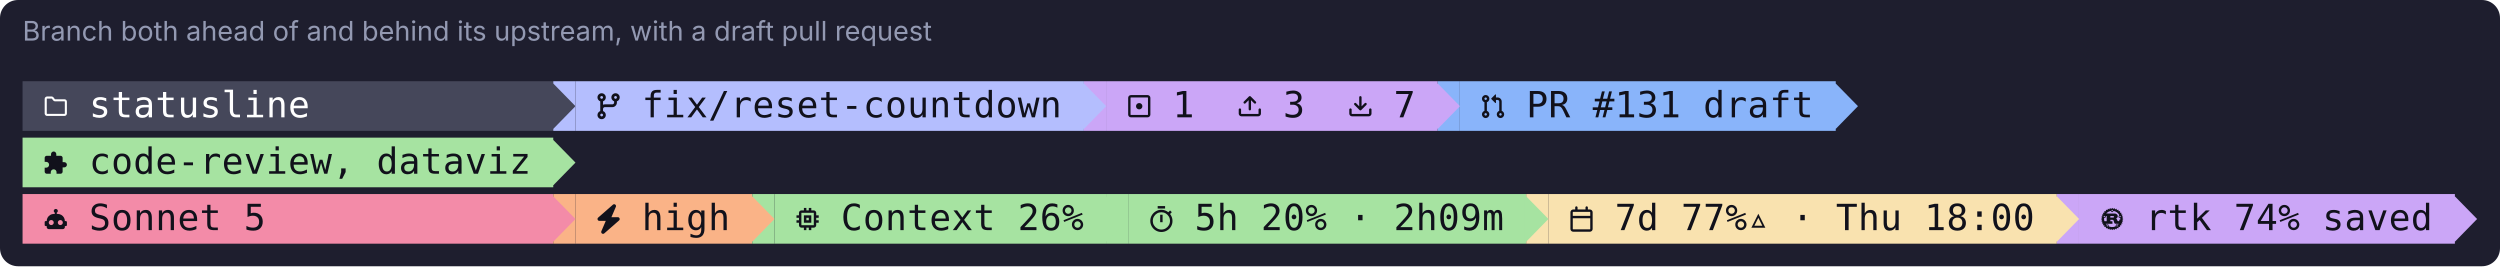
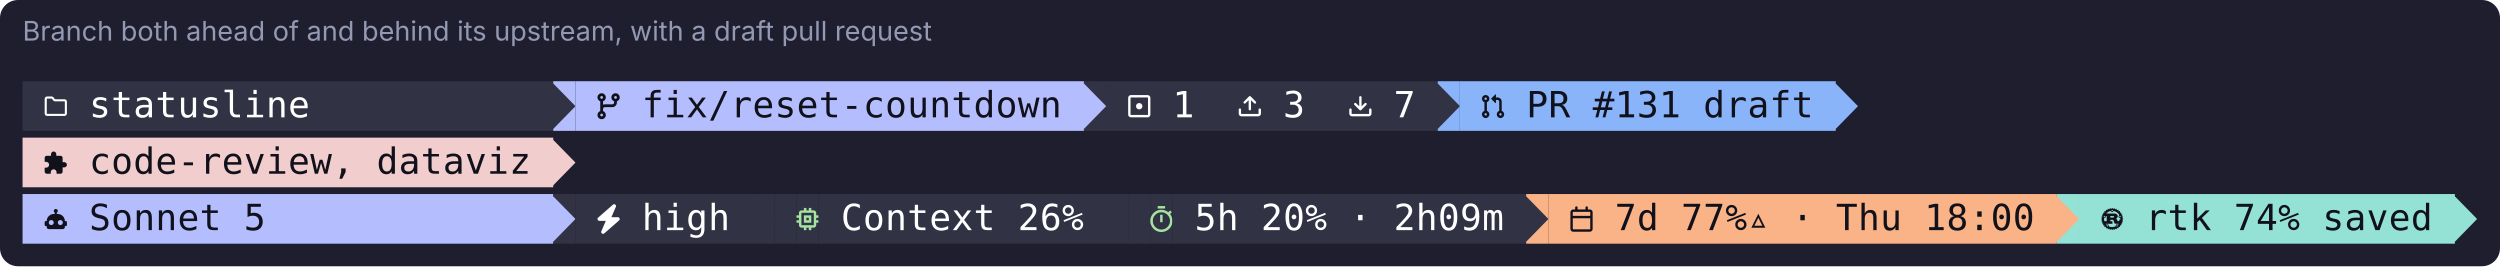
<svg xmlns="http://www.w3.org/2000/svg" width="1108" height="118" viewBox="0 0 1108 118" role="img" aria-label="Branch both ahead of and behind its upstream, with a draft pull request">
  <rect width="1108" height="118" rx="8" fill="#1e1e2e" />
  <text x="10" y="18" font-family="-apple-system,Segoe UI,system-ui,sans-serif" font-size="12" fill="#9399b2">Branch both ahead of and behind its upstream, with a draft pull request</text>
-   <rect x="10.00" y="36" width="235.20" height="22" fill="rgb(69,71,90)" />
+   <rect x="10.00" y="36" width="235.20" height="22" fill="rgb(49,50,68)" />
  <path d="M0 994Q0 1048 38.0 1086.0Q76 1124 132 1126H376Q406 1126 434 1112Q462 1098 480 1072L548 982Q554 976 562 976H1068Q1124 976 1162.0 938.0Q1200 900 1200 844V206Q1200 152 1162.0 114.0Q1124 76 1068 74H132Q78 74 38 114Q0 152 0 206ZM132 1012Q124 1012 118 1008Q114 1002 114 994V206Q114 198 118 194Q124 188 132 188H1068Q1076 188 1082 194Q1088 200 1088 206V844Q1088 852 1083.0 857.0Q1078 862 1068 862H562Q532 862 504.0 876.0Q476 890 458 914L390 1006Q384 1012 376 1012Z" fill="rgb(255,255,255)" transform="translate(19.80 52.00) scale(0.00821 -0.00821)" />
  <text x="44.30" y="52" text-anchor="middle" font-family="ui-monospace,SFMono-Regular,Menlo,Consolas,monospace" font-size="16" fill="rgb(255,255,255)">s</text>
  <text x="54.10" y="52" text-anchor="middle" font-family="ui-monospace,SFMono-Regular,Menlo,Consolas,monospace" font-size="16" fill="rgb(255,255,255)">t</text>
  <text x="63.90" y="52" text-anchor="middle" font-family="ui-monospace,SFMono-Regular,Menlo,Consolas,monospace" font-size="16" fill="rgb(255,255,255)">a</text>
  <text x="73.70" y="52" text-anchor="middle" font-family="ui-monospace,SFMono-Regular,Menlo,Consolas,monospace" font-size="16" fill="rgb(255,255,255)">t</text>
  <text x="83.50" y="52" text-anchor="middle" font-family="ui-monospace,SFMono-Regular,Menlo,Consolas,monospace" font-size="16" fill="rgb(255,255,255)">u</text>
  <text x="93.30" y="52" text-anchor="middle" font-family="ui-monospace,SFMono-Regular,Menlo,Consolas,monospace" font-size="16" fill="rgb(255,255,255)">s</text>
  <text x="103.10" y="52" text-anchor="middle" font-family="ui-monospace,SFMono-Regular,Menlo,Consolas,monospace" font-size="16" fill="rgb(255,255,255)">l</text>
  <text x="112.90" y="52" text-anchor="middle" font-family="ui-monospace,SFMono-Regular,Menlo,Consolas,monospace" font-size="16" fill="rgb(255,255,255)">i</text>
  <text x="122.70" y="52" text-anchor="middle" font-family="ui-monospace,SFMono-Regular,Menlo,Consolas,monospace" font-size="16" fill="rgb(255,255,255)">n</text>
  <text x="132.50" y="52" text-anchor="middle" font-family="ui-monospace,SFMono-Regular,Menlo,Consolas,monospace" font-size="16" fill="rgb(255,255,255)">e</text>
  <rect x="245.20" y="36" width="9.80" height="22" fill="rgb(180,190,254)" />
-   <path d="M-72 1812H13L1200 602L13 -612H-72Z" fill="rgb(69,71,90)" transform="translate(245.20 52.00) scale(0.00821 -0.00821)" />
+   <path d="M-72 1812H13L1200 602L13 -612H-72Z" fill="rgb(49,50,68)" transform="translate(245.20 52.00) scale(0.00821 -0.00821)" />
  <rect x="255.00" y="36" width="225.40" height="22" fill="rgb(180,190,254)" />
  <path d="M750 1076Q750 1168 816.0 1234.0Q882 1300 975.0 1300.0Q1068 1300 1134.0 1234.0Q1200 1168 1200 1076Q1200 1004 1158 944Q1116 886 1049 864V800Q1049 698 976 624Q903 550 800 550H400Q359 550 329 522Q299 492 300 450V338Q366 314 408.0 256.0Q450 198 450 126Q450 32 384.0 -34.0Q318 -100 225 -100Q132 -100 66 -34Q0 32 0 126Q0 198 42.0 256.0Q84 314 150 338V864Q84 888 42.0 946.0Q0 1004 0 1076Q0 1168 66.0 1234.0Q132 1300 225.0 1300.0Q318 1300 384.0 1234.0Q450 1168 450 1076Q450 1004 408.0 946.0Q366 888 300 864V680Q348 700 400 700H800Q841 700 871.0 730.0Q901 760 900 800V864Q834 888 792.0 946.0Q750 1004 750 1076ZM225 1000Q255 1000 277.0 1022.0Q299 1044 300 1076Q300 1106 278.0 1128.0Q256 1150 225.0 1150.0Q194 1150 172.0 1128.0Q150 1106 150.0 1075.0Q150 1044 172.0 1022.0Q194 1000 225 1000ZM975 1000Q1005 1000 1027.0 1022.0Q1049 1044 1049.0 1075.0Q1049 1106 1028 1128Q1006 1150 975.0 1150.0Q944 1150 922.0 1128.0Q900 1106 900.0 1075.0Q900 1044 922.0 1022.0Q944 1000 975 1000ZM225 50Q255 50 277 72Q299 94 300 126Q300 156 278.0 178.0Q256 200 225.0 200.0Q194 200 172.0 178.0Q150 156 150.0 125.0Q150 94 172.0 72.0Q194 50 225 50Z" fill="rgb(17,17,27)" transform="translate(264.80 52.00) scale(0.00821 -0.00821)" />
  <text x="289.30" y="52" text-anchor="middle" font-family="ui-monospace,SFMono-Regular,Menlo,Consolas,monospace" font-size="16" fill="rgb(17,17,27)">f</text>
  <text x="299.10" y="52" text-anchor="middle" font-family="ui-monospace,SFMono-Regular,Menlo,Consolas,monospace" font-size="16" fill="rgb(17,17,27)">i</text>
  <text x="308.90" y="52" text-anchor="middle" font-family="ui-monospace,SFMono-Regular,Menlo,Consolas,monospace" font-size="16" fill="rgb(17,17,27)">x</text>
  <text x="318.70" y="52" text-anchor="middle" font-family="ui-monospace,SFMono-Regular,Menlo,Consolas,monospace" font-size="16" fill="rgb(17,17,27)">/</text>
  <text x="328.50" y="52" text-anchor="middle" font-family="ui-monospace,SFMono-Regular,Menlo,Consolas,monospace" font-size="16" fill="rgb(17,17,27)">r</text>
  <text x="338.30" y="52" text-anchor="middle" font-family="ui-monospace,SFMono-Regular,Menlo,Consolas,monospace" font-size="16" fill="rgb(17,17,27)">e</text>
  <text x="348.10" y="52" text-anchor="middle" font-family="ui-monospace,SFMono-Regular,Menlo,Consolas,monospace" font-size="16" fill="rgb(17,17,27)">s</text>
  <text x="357.90" y="52" text-anchor="middle" font-family="ui-monospace,SFMono-Regular,Menlo,Consolas,monospace" font-size="16" fill="rgb(17,17,27)">e</text>
  <text x="367.70" y="52" text-anchor="middle" font-family="ui-monospace,SFMono-Regular,Menlo,Consolas,monospace" font-size="16" fill="rgb(17,17,27)">t</text>
  <text x="377.50" y="52" text-anchor="middle" font-family="ui-monospace,SFMono-Regular,Menlo,Consolas,monospace" font-size="16" fill="rgb(17,17,27)">-</text>
  <text x="387.30" y="52" text-anchor="middle" font-family="ui-monospace,SFMono-Regular,Menlo,Consolas,monospace" font-size="16" fill="rgb(17,17,27)">c</text>
  <text x="397.10" y="52" text-anchor="middle" font-family="ui-monospace,SFMono-Regular,Menlo,Consolas,monospace" font-size="16" fill="rgb(17,17,27)">o</text>
  <text x="406.90" y="52" text-anchor="middle" font-family="ui-monospace,SFMono-Regular,Menlo,Consolas,monospace" font-size="16" fill="rgb(17,17,27)">u</text>
  <text x="416.70" y="52" text-anchor="middle" font-family="ui-monospace,SFMono-Regular,Menlo,Consolas,monospace" font-size="16" fill="rgb(17,17,27)">n</text>
  <text x="426.50" y="52" text-anchor="middle" font-family="ui-monospace,SFMono-Regular,Menlo,Consolas,monospace" font-size="16" fill="rgb(17,17,27)">t</text>
  <text x="436.30" y="52" text-anchor="middle" font-family="ui-monospace,SFMono-Regular,Menlo,Consolas,monospace" font-size="16" fill="rgb(17,17,27)">d</text>
  <text x="446.10" y="52" text-anchor="middle" font-family="ui-monospace,SFMono-Regular,Menlo,Consolas,monospace" font-size="16" fill="rgb(17,17,27)">o</text>
  <text x="455.90" y="52" text-anchor="middle" font-family="ui-monospace,SFMono-Regular,Menlo,Consolas,monospace" font-size="16" fill="rgb(17,17,27)">w</text>
  <text x="465.70" y="52" text-anchor="middle" font-family="ui-monospace,SFMono-Regular,Menlo,Consolas,monospace" font-size="16" fill="rgb(17,17,27)">n</text>
-   <rect x="480.40" y="36" width="9.80" height="22" fill="rgb(203,166,247)" />
+   <rect x="480.40" y="36" width="9.80" height="22" fill="rgb(49,50,68)" />
  <path d="M-72 1812H13L1200 602L13 -612H-72Z" fill="rgb(180,190,254)" transform="translate(480.40 52.00) scale(0.00821 -0.00821)" />
-   <rect x="490.20" y="36" width="147.00" height="22" fill="rgb(203,166,247)" />
-   <path d="M1050 1200Q1112 1200 1156 1157Q1200 1113 1200 1050V150Q1200 87 1156 44Q1112 0 1050 0H150Q88 0 44.0 44.0Q0 88 0 150V1050Q0 1113 44.0 1157.0Q88 1201 150 1200ZM150 1072Q142 1072 134 1065Q128 1059 128 1050V150Q128 141 134.0 135.0Q140 129 150 129H1050Q1058 129 1066 135Q1070 141 1070 150V1050Q1070 1059 1066 1065Q1060 1071 1050 1072ZM600 429H596Q524 429 474.0 479.0Q424 529 424.0 600.0Q424 671 474.0 721.0Q524 771 596 771H600Q670 770 719.0 720.0Q768 670 768.0 600.0Q768 530 719.0 480.0Q670 430 600 429Z" fill="rgb(17,17,27)" transform="translate(500.00 52.00) scale(0.00821 -0.00821)" />
-   <text x="524.50" y="52" text-anchor="middle" font-family="ui-monospace,SFMono-Regular,Menlo,Consolas,monospace" font-size="16" fill="rgb(17,17,27)">1</text>
-   <path d="M150 54Q88 54 44.0 98.0Q0 142 0 204V418Q0 444 19.0 463.0Q38 482 64.0 482.0Q90 482 110 462Q128 444 128 418V204Q128 194 134.0 188.0Q140 182 150 182H1050Q1058 182 1066 188Q1070 194 1070 204V418Q1070 444 1090 462Q1110 482 1136 482Q1162 482 1181.0 463.0Q1200 444 1200 418V204Q1200 140 1156 98Q1112 54 1050 54ZM924 848Q942 830 942.0 803.0Q942 776 923.0 757.0Q904 738 878 738Q852 738 832 758L664 926V440Q664 412 645.0 393.0Q626 374 600.0 374.0Q574 374 555.0 393.0Q536 412 536 440V926L368 758Q348 738 322 738Q296 738 277.0 757.0Q258 776 258.0 803.0Q258 830 276 848L554 1128Q574 1146 600 1146Q626 1146 646 1128Z" fill="rgb(17,17,27)" transform="translate(549.00 52.00) scale(0.00821 -0.00821)" />
-   <text x="573.50" y="52" text-anchor="middle" font-family="ui-monospace,SFMono-Regular,Menlo,Consolas,monospace" font-size="16" fill="rgb(17,17,27)">3</text>
-   <path d="M150 54Q88 54 44.0 98.0Q0 142 0 204V418Q0 444 19.0 463.0Q38 482 64.0 482.0Q90 482 110 462Q128 444 128 418V204Q128 194 134.0 188.0Q140 182 150 182H1050Q1058 182 1066 188Q1070 194 1070 204V418Q1070 444 1090 462Q1110 482 1136 482Q1162 482 1181.0 463.0Q1200 444 1200 418V204Q1200 140 1156 98Q1112 54 1050 54ZM536 594V1082Q536 1110 554 1128Q574 1146 600.0 1146.0Q626 1146 645.0 1127.0Q664 1108 664 1082V594L832 762Q852 782 878 782Q904 782 924 764Q942 744 942.0 717.0Q942 690 924 672L646 394Q626 374 599.0 374.0Q572 374 554 394L276 672Q258 690 258.0 717.0Q258 744 277.0 763.0Q296 782 322 782Q348 782 368 762Z" fill="rgb(17,17,27)" transform="translate(598.00 52.00) scale(0.00821 -0.00821)" />
-   <text x="622.50" y="52" text-anchor="middle" font-family="ui-monospace,SFMono-Regular,Menlo,Consolas,monospace" font-size="16" fill="rgb(17,17,27)">7</text>
+   <rect x="490.20" y="36" width="147.00" height="22" fill="rgb(49,50,68)" />
+   <path d="M1050 1200Q1112 1200 1156 1157Q1200 1113 1200 1050V150Q1200 87 1156 44Q1112 0 1050 0H150Q88 0 44.0 44.0Q0 88 0 150V1050Q0 1113 44.0 1157.0Q88 1201 150 1200ZM150 1072Q142 1072 134 1065Q128 1059 128 1050V150Q128 141 134.0 135.0Q140 129 150 129H1050Q1058 129 1066 135Q1070 141 1070 150V1050Q1070 1059 1066 1065Q1060 1071 1050 1072ZM600 429H596Q524 429 474.0 479.0Q424 529 424.0 600.0Q424 671 474.0 721.0Q524 771 596 771H600Q670 770 719.0 720.0Q768 670 768.0 600.0Q768 530 719.0 480.0Q670 430 600 429Z" fill="rgb(255,255,255)" transform="translate(500.00 52.00) scale(0.00821 -0.00821)" />
+   <text x="524.50" y="52" text-anchor="middle" font-family="ui-monospace,SFMono-Regular,Menlo,Consolas,monospace" font-size="16" fill="rgb(255,255,255)">1</text>
+   <path d="M150 54Q88 54 44.0 98.0Q0 142 0 204V418Q0 444 19.0 463.0Q38 482 64.0 482.0Q90 482 110 462Q128 444 128 418V204Q128 194 134.0 188.0Q140 182 150 182H1050Q1058 182 1066 188Q1070 194 1070 204V418Q1070 444 1090 462Q1110 482 1136 482Q1162 482 1181.0 463.0Q1200 444 1200 418V204Q1200 140 1156 98Q1112 54 1050 54ZM924 848Q942 830 942.0 803.0Q942 776 923.0 757.0Q904 738 878 738Q852 738 832 758L664 926V440Q664 412 645.0 393.0Q626 374 600.0 374.0Q574 374 555.0 393.0Q536 412 536 440V926L368 758Q348 738 322 738Q296 738 277.0 757.0Q258 776 258.0 803.0Q258 830 276 848L554 1128Q574 1146 600 1146Q626 1146 646 1128Z" fill="rgb(255,255,255)" transform="translate(549.00 52.00) scale(0.00821 -0.00821)" />
+   <text x="573.50" y="52" text-anchor="middle" font-family="ui-monospace,SFMono-Regular,Menlo,Consolas,monospace" font-size="16" fill="rgb(255,255,255)">3</text>
+   <path d="M150 54Q88 54 44.0 98.0Q0 142 0 204V418Q0 444 19.0 463.0Q38 482 64.0 482.0Q90 482 110 462Q128 444 128 418V204Q128 194 134.0 188.0Q140 182 150 182H1050Q1058 182 1066 188Q1070 194 1070 204V418Q1070 444 1090 462Q1110 482 1136 482Q1162 482 1181.0 463.0Q1200 444 1200 418V204Q1200 140 1156 98Q1112 54 1050 54ZM536 594V1082Q536 1110 554 1128Q574 1146 600.0 1146.0Q626 1146 645.0 1127.0Q664 1108 664 1082V594L832 762Q852 782 878 782Q904 782 924 764Q942 744 942.0 717.0Q942 690 924 672L646 394Q626 374 599.0 374.0Q572 374 554 394L276 672Q258 690 258.0 717.0Q258 744 277.0 763.0Q296 782 322 782Q348 782 368 762Z" fill="rgb(255,255,255)" transform="translate(598.00 52.00) scale(0.00821 -0.00821)" />
+   <text x="622.50" y="52" text-anchor="middle" font-family="ui-monospace,SFMono-Regular,Menlo,Consolas,monospace" font-size="16" fill="rgb(255,255,255)">7</text>
  <rect x="637.20" y="36" width="9.80" height="22" fill="rgb(137,180,250)" />
-   <path d="M-72 1812H13L1200 602L13 -612H-72Z" fill="rgb(203,166,247)" transform="translate(637.20 52.00) scale(0.00821 -0.00821)" />
+   <path d="M-72 1812H13L1200 602L13 -612H-72Z" fill="rgb(49,50,68)" transform="translate(637.20 52.00) scale(0.00821 -0.00821)" />
  <rect x="647.00" y="36" width="166.60" height="22" fill="rgb(137,180,250)" />
  <path d="M0 1005Q0 1087 59.0 1146.0Q118 1205 200.0 1205.0Q282 1205 341.0 1146.0Q400 1087 400 1004Q400 940 363.0 889.0Q326 838 267 816V349Q326 328 363 276Q400 225 400 160Q400 78 341.0 19.0Q282 -40 200.0 -40.0Q118 -40 59.0 19.0Q0 78 0 160Q0 224 38 276Q75 327 134 349V816Q75 837 38 889Q0 941 0 1005ZM505 1020 718 1233Q725 1240 733 1240Q742 1240 749.0 1234.0Q756 1228 756 1218V1072H845Q937 1072 1001 1006Q1066 941 1066 849V349Q1125 328 1163 276Q1200 225 1200 160Q1200 78 1141.0 19.0Q1082 -40 1000.0 -40.0Q918 -40 859.0 19.0Q800 78 800 160Q800 224 837 276Q874 327 933 349V849Q933 885 907 912Q881 938 845 938H756V792V791Q756 782 749.0 776.0Q742 770 733 769Q724 769 718 776L505 989Q498 996 498 1005Q498 1013 505 1020ZM154 1052Q134 1033 134.0 1005.0Q134 977 154 958Q174 938 200 938Q227 938 247.0 958.0Q267 978 267 1005Q267 1033 247 1052Q227 1072 200.0 1072.0Q173 1072 154 1052ZM154 207Q134 188 134.0 160.0Q134 132 154 113Q174 93 200 93Q227 93 247.0 113.0Q267 133 267 160Q267 188 247 207Q227 227 200.0 227.0Q173 227 154 207ZM933 160Q933 132 953 113Q973 93 1000.0 93.0Q1027 93 1047.0 113.0Q1067 133 1066 160Q1066 188 1047.0 207.0Q1028 226 1000 227Q972 227 953 207Q933 187 933 160Z" fill="rgb(17,17,27)" transform="translate(656.80 52.00) scale(0.00821 -0.00821)" />
  <text x="681.30" y="52" text-anchor="middle" font-family="ui-monospace,SFMono-Regular,Menlo,Consolas,monospace" font-size="16" fill="rgb(17,17,27)">P</text>
  <text x="691.10" y="52" text-anchor="middle" font-family="ui-monospace,SFMono-Regular,Menlo,Consolas,monospace" font-size="16" fill="rgb(17,17,27)">R</text>
  <text x="710.70" y="52" text-anchor="middle" font-family="ui-monospace,SFMono-Regular,Menlo,Consolas,monospace" font-size="16" fill="rgb(17,17,27)">#</text>
  <text x="720.50" y="52" text-anchor="middle" font-family="ui-monospace,SFMono-Regular,Menlo,Consolas,monospace" font-size="16" fill="rgb(17,17,27)">1</text>
  <text x="730.30" y="52" text-anchor="middle" font-family="ui-monospace,SFMono-Regular,Menlo,Consolas,monospace" font-size="16" fill="rgb(17,17,27)">3</text>
  <text x="740.10" y="52" text-anchor="middle" font-family="ui-monospace,SFMono-Regular,Menlo,Consolas,monospace" font-size="16" fill="rgb(17,17,27)">1</text>
  <text x="759.70" y="52" text-anchor="middle" font-family="ui-monospace,SFMono-Regular,Menlo,Consolas,monospace" font-size="16" fill="rgb(17,17,27)">d</text>
  <text x="769.50" y="52" text-anchor="middle" font-family="ui-monospace,SFMono-Regular,Menlo,Consolas,monospace" font-size="16" fill="rgb(17,17,27)">r</text>
  <text x="779.30" y="52" text-anchor="middle" font-family="ui-monospace,SFMono-Regular,Menlo,Consolas,monospace" font-size="16" fill="rgb(17,17,27)">a</text>
  <text x="789.10" y="52" text-anchor="middle" font-family="ui-monospace,SFMono-Regular,Menlo,Consolas,monospace" font-size="16" fill="rgb(17,17,27)">f</text>
  <text x="798.90" y="52" text-anchor="middle" font-family="ui-monospace,SFMono-Regular,Menlo,Consolas,monospace" font-size="16" fill="rgb(17,17,27)">t</text>
  <path d="M-72 1812H13L1200 602L13 -612H-72Z" fill="rgb(137,180,250)" transform="translate(813.60 52.00) scale(0.00821 -0.00821)" />
-   <rect x="10.00" y="61" width="235.20" height="22" fill="rgb(166,227,161)" />
+   <rect x="10.00" y="61" width="235.20" height="22" fill="rgb(242,205,205)" />
  <path d="M1055 626H969V857Q969 903 935.5 936.5Q902 970 857 970H627V1056Q627 1115 585.5 1157.5Q544 1200 485.0 1200.0Q426 1200 384.5 1157.0Q343 1114 343 1056V970H113Q67 970 33.5 936.5Q0 903 0 857V640H86Q150 640 194.5 594.5Q239 549 239.0 484.5Q239 420 194.5 374.5Q150 329 86 329H0V112Q0 66 33.5 33.0Q67 0 113 0H329V86Q329 150 375.0 194.0Q421 238 485.0 238.0Q549 238 594.5 194.0Q640 150 640 86V0H857Q903 0 936.0 33.5Q969 67 969 112V343H1055Q1114 343 1157.0 384.5Q1200 426 1200.0 484.5Q1200 543 1157.0 584.5Q1114 626 1055 626Z" fill="rgb(17,17,27)" transform="translate(19.80 77.00) scale(0.00821 -0.00821)" />
  <text x="44.30" y="77" text-anchor="middle" font-family="ui-monospace,SFMono-Regular,Menlo,Consolas,monospace" font-size="16" fill="rgb(17,17,27)">c</text>
  <text x="54.10" y="77" text-anchor="middle" font-family="ui-monospace,SFMono-Regular,Menlo,Consolas,monospace" font-size="16" fill="rgb(17,17,27)">o</text>
  <text x="63.90" y="77" text-anchor="middle" font-family="ui-monospace,SFMono-Regular,Menlo,Consolas,monospace" font-size="16" fill="rgb(17,17,27)">d</text>
  <text x="73.70" y="77" text-anchor="middle" font-family="ui-monospace,SFMono-Regular,Menlo,Consolas,monospace" font-size="16" fill="rgb(17,17,27)">e</text>
  <text x="83.50" y="77" text-anchor="middle" font-family="ui-monospace,SFMono-Regular,Menlo,Consolas,monospace" font-size="16" fill="rgb(17,17,27)">-</text>
  <text x="93.30" y="77" text-anchor="middle" font-family="ui-monospace,SFMono-Regular,Menlo,Consolas,monospace" font-size="16" fill="rgb(17,17,27)">r</text>
  <text x="103.10" y="77" text-anchor="middle" font-family="ui-monospace,SFMono-Regular,Menlo,Consolas,monospace" font-size="16" fill="rgb(17,17,27)">e</text>
  <text x="112.90" y="77" text-anchor="middle" font-family="ui-monospace,SFMono-Regular,Menlo,Consolas,monospace" font-size="16" fill="rgb(17,17,27)">v</text>
  <text x="122.70" y="77" text-anchor="middle" font-family="ui-monospace,SFMono-Regular,Menlo,Consolas,monospace" font-size="16" fill="rgb(17,17,27)">i</text>
  <text x="132.50" y="77" text-anchor="middle" font-family="ui-monospace,SFMono-Regular,Menlo,Consolas,monospace" font-size="16" fill="rgb(17,17,27)">e</text>
  <text x="142.30" y="77" text-anchor="middle" font-family="ui-monospace,SFMono-Regular,Menlo,Consolas,monospace" font-size="16" fill="rgb(17,17,27)">w</text>
  <text x="152.10" y="77" text-anchor="middle" font-family="ui-monospace,SFMono-Regular,Menlo,Consolas,monospace" font-size="16" fill="rgb(17,17,27)">,</text>
  <text x="171.70" y="77" text-anchor="middle" font-family="ui-monospace,SFMono-Regular,Menlo,Consolas,monospace" font-size="16" fill="rgb(17,17,27)">d</text>
  <text x="181.50" y="77" text-anchor="middle" font-family="ui-monospace,SFMono-Regular,Menlo,Consolas,monospace" font-size="16" fill="rgb(17,17,27)">a</text>
  <text x="191.30" y="77" text-anchor="middle" font-family="ui-monospace,SFMono-Regular,Menlo,Consolas,monospace" font-size="16" fill="rgb(17,17,27)">t</text>
  <text x="201.10" y="77" text-anchor="middle" font-family="ui-monospace,SFMono-Regular,Menlo,Consolas,monospace" font-size="16" fill="rgb(17,17,27)">a</text>
  <text x="210.90" y="77" text-anchor="middle" font-family="ui-monospace,SFMono-Regular,Menlo,Consolas,monospace" font-size="16" fill="rgb(17,17,27)">v</text>
  <text x="220.70" y="77" text-anchor="middle" font-family="ui-monospace,SFMono-Regular,Menlo,Consolas,monospace" font-size="16" fill="rgb(17,17,27)">i</text>
  <text x="230.50" y="77" text-anchor="middle" font-family="ui-monospace,SFMono-Regular,Menlo,Consolas,monospace" font-size="16" fill="rgb(17,17,27)">z</text>
-   <path d="M-72 1812H13L1200 602L13 -612H-72Z" fill="rgb(166,227,161)" transform="translate(245.20 77.00) scale(0.00821 -0.00821)" />
-   <rect x="10.00" y="86" width="235.20" height="22" fill="rgb(243,139,168)" />
+   <path d="M-72 1812H13L1200 602L13 -612H-72Z" fill="rgb(242,205,205)" transform="translate(245.20 77.00) scale(0.00821 -0.00821)" />
+   <rect x="10.00" y="86" width="235.20" height="22" fill="rgb(180,190,254)" />
  <path d="M600 1144Q646 1144 678.0 1112.0Q710 1080 710 1037Q710 1006 694.0 980.5Q678 955 654 943V874H710Q812 874 900.0 821.5Q988 769 1039.0 682.0Q1090 595 1090 490H1144Q1166 490 1183.0 475.0Q1200 460 1200 437V274Q1200 251 1183.0 235.5Q1166 220 1144 220H1090V164Q1090 120 1058.0 88.0Q1026 56 980 56H220Q174 56 142.0 88.0Q110 120 110 164V220H56Q34 220 17.0 235.0Q0 250 0 274V437Q0 460 16.0 475.0Q32 490 56 490H110Q110 595 161.0 682.0Q212 769 300.0 821.5Q388 874 490 874H546V943Q522 956 506.0 981.0Q490 1006 490 1037Q490 1081 522.0 1112.5Q554 1144 600 1144ZM354 546Q298 546 259.0 505.5Q220 465 220.0 409.0Q220 353 259.0 313.5Q298 274 354.0 274.0Q410 274 450.0 313.5Q490 353 490.0 409.0Q490 465 450.0 505.5Q410 546 354 546ZM846 546Q790 546 750.0 505.5Q710 465 710.0 409.0Q710 353 749.0 313.5Q788 274 844.0 274.0Q900 274 940.0 313.5Q980 353 980.0 409.0Q980 465 941.0 505.5Q902 546 846 546Z" fill="rgb(17,17,27)" transform="translate(19.80 102.00) scale(0.00821 -0.00821)" />
  <text x="44.30" y="102" text-anchor="middle" font-family="ui-monospace,SFMono-Regular,Menlo,Consolas,monospace" font-size="16" fill="rgb(17,17,27)">S</text>
  <text x="54.10" y="102" text-anchor="middle" font-family="ui-monospace,SFMono-Regular,Menlo,Consolas,monospace" font-size="16" fill="rgb(17,17,27)">o</text>
  <text x="63.90" y="102" text-anchor="middle" font-family="ui-monospace,SFMono-Regular,Menlo,Consolas,monospace" font-size="16" fill="rgb(17,17,27)">n</text>
  <text x="73.70" y="102" text-anchor="middle" font-family="ui-monospace,SFMono-Regular,Menlo,Consolas,monospace" font-size="16" fill="rgb(17,17,27)">n</text>
  <text x="83.50" y="102" text-anchor="middle" font-family="ui-monospace,SFMono-Regular,Menlo,Consolas,monospace" font-size="16" fill="rgb(17,17,27)">e</text>
  <text x="93.30" y="102" text-anchor="middle" font-family="ui-monospace,SFMono-Regular,Menlo,Consolas,monospace" font-size="16" fill="rgb(17,17,27)">t</text>
  <text x="112.90" y="102" text-anchor="middle" font-family="ui-monospace,SFMono-Regular,Menlo,Consolas,monospace" font-size="16" fill="rgb(17,17,27)">5</text>
-   <rect x="245.20" y="86" width="9.80" height="22" fill="rgb(250,179,135)" />
-   <path d="M-72 1812H13L1200 602L13 -612H-72Z" fill="rgb(243,139,168)" transform="translate(245.20 102.00) scale(0.00821 -0.00821)" />
-   <rect x="255.00" y="86" width="78.40" height="22" fill="rgb(250,179,135)" />
-   <path d="M993 1260 753 700H1101Q1131 700 1156.0 682.0Q1181 664 1193.0 635.0Q1205 606 1197 575Q1189 545 1167 525L367 -175Q339 -198 307 -200Q273 -202 243 -181Q215 -161 205 -126Q195 -92 209 -60L449 501H101Q71 501 45 518Q19 536 9 566Q-3 595 5.0 625.0Q13 655 35 676L835 1375Q861 1398 895.0 1400.0Q929 1402 959 1381Q987 1361 997 1327Q1007 1292 993 1260Z" fill="rgb(17,17,27)" transform="translate(264.80 102.00) scale(0.00821 -0.00821)" />
-   <text x="289.30" y="102" text-anchor="middle" font-family="ui-monospace,SFMono-Regular,Menlo,Consolas,monospace" font-size="16" fill="rgb(17,17,27)">h</text>
-   <text x="299.10" y="102" text-anchor="middle" font-family="ui-monospace,SFMono-Regular,Menlo,Consolas,monospace" font-size="16" fill="rgb(17,17,27)">i</text>
-   <text x="308.90" y="102" text-anchor="middle" font-family="ui-monospace,SFMono-Regular,Menlo,Consolas,monospace" font-size="16" fill="rgb(17,17,27)">g</text>
-   <text x="318.70" y="102" text-anchor="middle" font-family="ui-monospace,SFMono-Regular,Menlo,Consolas,monospace" font-size="16" fill="rgb(17,17,27)">h</text>
-   <rect x="333.40" y="86" width="9.80" height="22" fill="rgb(166,227,161)" />
-   <path d="M-72 1812H13L1200 602L13 -612H-72Z" fill="rgb(250,179,135)" transform="translate(333.40 102.00) scale(0.00821 -0.00821)" />
-   <rect x="343.20" y="86" width="147.00" height="22" fill="rgb(166,227,161)" />
-   <path d="M935 266H265V935H935ZM1200 666V800H1065V935Q1065 988 1026.0 1027.0Q987 1066 935 1066H800Q800 1065 800 1200H665V1066H534Q534 1065 534 1200H400V1066H265Q212 1066 173.5 1027.0Q135 988 135 935V800H0V666H135V534H0Q0 535 0 401H135V266Q135 213 174.0 174.0Q213 135 265 135H400V0H534V135H665V0H800V135H935Q988 135 1026.5 174.0Q1065 213 1065 266V401H1200V534H1065V666ZM665 534H534V666H665ZM800 800H400Q400 801 400 401H800Z" fill="rgb(17,17,27)" transform="translate(353.00 102.00) scale(0.00821 -0.00821)" />
-   <text x="377.50" y="102" text-anchor="middle" font-family="ui-monospace,SFMono-Regular,Menlo,Consolas,monospace" font-size="16" fill="rgb(17,17,27)">C</text>
-   <text x="387.30" y="102" text-anchor="middle" font-family="ui-monospace,SFMono-Regular,Menlo,Consolas,monospace" font-size="16" fill="rgb(17,17,27)">o</text>
-   <text x="397.10" y="102" text-anchor="middle" font-family="ui-monospace,SFMono-Regular,Menlo,Consolas,monospace" font-size="16" fill="rgb(17,17,27)">n</text>
-   <text x="406.90" y="102" text-anchor="middle" font-family="ui-monospace,SFMono-Regular,Menlo,Consolas,monospace" font-size="16" fill="rgb(17,17,27)">t</text>
-   <text x="416.70" y="102" text-anchor="middle" font-family="ui-monospace,SFMono-Regular,Menlo,Consolas,monospace" font-size="16" fill="rgb(17,17,27)">e</text>
-   <text x="426.50" y="102" text-anchor="middle" font-family="ui-monospace,SFMono-Regular,Menlo,Consolas,monospace" font-size="16" fill="rgb(17,17,27)">x</text>
-   <text x="436.30" y="102" text-anchor="middle" font-family="ui-monospace,SFMono-Regular,Menlo,Consolas,monospace" font-size="16" fill="rgb(17,17,27)">t</text>
-   <text x="455.90" y="102" text-anchor="middle" font-family="ui-monospace,SFMono-Regular,Menlo,Consolas,monospace" font-size="16" fill="rgb(17,17,27)">2</text>
-   <text x="465.70" y="102" text-anchor="middle" font-family="ui-monospace,SFMono-Regular,Menlo,Consolas,monospace" font-size="16" fill="rgb(17,17,27)">6</text>
-   <text x="475.50" y="102" text-anchor="middle" font-family="ui-monospace,SFMono-Regular,Menlo,Consolas,monospace" font-size="16" fill="rgb(17,17,27)">%</text>
-   <rect x="490.20" y="86" width="9.80" height="22" fill="rgb(166,227,161)" />
-   <path d="M-72 1812H13L1200 602L13 -612H-72Z" fill="rgb(166,227,161)" transform="translate(490.20 102.00) scale(0.00821 -0.00821)" />
-   <rect x="500.00" y="86" width="176.40" height="22" fill="rgb(166,227,161)" />
-   <path d="M600 32Q472 32 365.5 96.0Q259 160 197.0 266.0Q135 372 135.0 499.0Q135 626 197.0 733.0Q259 840 365.5 903.0Q472 966 600.0 966.0Q728 966 834.0 903.0Q940 840 1002.5 733.0Q1065 626 1065.0 499.0Q1065 372 1002.5 266.0Q940 160 834.0 96.0Q728 32 600 32ZM1068 872 1163 970Q1116 1022 1068 1062L975 966Q897 1028 800.0 1064.0Q703 1100 600 1100Q438 1100 300.5 1019.0Q163 938 81.5 800.0Q0 662 0.0 500.0Q0 338 81.5 199.0Q163 60 300.0 -20.0Q437 -100 599.5 -100.0Q762 -100 901.0 -20.0Q1040 60 1120.0 197.0Q1200 334 1200 500Q1200 602 1165.0 698.0Q1130 794 1068 872ZM534 430H665V832H534ZM800 1300H400V1166H800Z" fill="rgb(17,17,27)" transform="translate(509.80 102.00) scale(0.00821 -0.00821)" />
-   <text x="534.30" y="102" text-anchor="middle" font-family="ui-monospace,SFMono-Regular,Menlo,Consolas,monospace" font-size="16" fill="rgb(17,17,27)">5</text>
-   <text x="544.10" y="102" text-anchor="middle" font-family="ui-monospace,SFMono-Regular,Menlo,Consolas,monospace" font-size="16" fill="rgb(17,17,27)">h</text>
-   <text x="563.70" y="102" text-anchor="middle" font-family="ui-monospace,SFMono-Regular,Menlo,Consolas,monospace" font-size="16" fill="rgb(17,17,27)">2</text>
-   <text x="573.50" y="102" text-anchor="middle" font-family="ui-monospace,SFMono-Regular,Menlo,Consolas,monospace" font-size="16" fill="rgb(17,17,27)">0</text>
-   <text x="583.30" y="102" text-anchor="middle" font-family="ui-monospace,SFMono-Regular,Menlo,Consolas,monospace" font-size="16" fill="rgb(17,17,27)">%</text>
-   <text x="602.90" y="102" text-anchor="middle" font-family="ui-monospace,SFMono-Regular,Menlo,Consolas,monospace" font-size="16" fill="rgb(17,17,27)">·</text>
-   <text x="622.50" y="102" text-anchor="middle" font-family="ui-monospace,SFMono-Regular,Menlo,Consolas,monospace" font-size="16" fill="rgb(17,17,27)">2</text>
-   <text x="632.30" y="102" text-anchor="middle" font-family="ui-monospace,SFMono-Regular,Menlo,Consolas,monospace" font-size="16" fill="rgb(17,17,27)">h</text>
-   <text x="642.10" y="102" text-anchor="middle" font-family="ui-monospace,SFMono-Regular,Menlo,Consolas,monospace" font-size="16" fill="rgb(17,17,27)">0</text>
-   <text x="651.90" y="102" text-anchor="middle" font-family="ui-monospace,SFMono-Regular,Menlo,Consolas,monospace" font-size="16" fill="rgb(17,17,27)">9</text>
-   <text x="661.70" y="102" text-anchor="middle" font-family="ui-monospace,SFMono-Regular,Menlo,Consolas,monospace" font-size="16" fill="rgb(17,17,27)">m</text>
-   <rect x="676.40" y="86" width="9.80" height="22" fill="rgb(249,226,175)" />
-   <path d="M-72 1812H13L1200 602L13 -612H-72Z" fill="rgb(166,227,161)" transform="translate(676.40 102.00) scale(0.00821 -0.00821)" />
-   <rect x="686.20" y="86" width="225.40" height="22" fill="rgb(249,226,175)" />
+   <rect x="245.20" y="86" width="9.80" height="22" fill="rgb(49,50,68)" />
+   <path d="M-72 1812H13L1200 602L13 -612H-72Z" fill="rgb(180,190,254)" transform="translate(245.20 102.00) scale(0.00821 -0.00821)" />
+   <rect x="255.00" y="86" width="78.40" height="22" fill="rgb(49,50,68)" />
+   <path d="M993 1260 753 700H1101Q1131 700 1156.0 682.0Q1181 664 1193.0 635.0Q1205 606 1197 575Q1189 545 1167 525L367 -175Q339 -198 307 -200Q273 -202 243 -181Q215 -161 205 -126Q195 -92 209 -60L449 501H101Q71 501 45 518Q19 536 9 566Q-3 595 5.0 625.0Q13 655 35 676L835 1375Q861 1398 895.0 1400.0Q929 1402 959 1381Q987 1361 997 1327Q1007 1292 993 1260Z" fill="rgb(255,255,255)" transform="translate(264.80 102.00) scale(0.00821 -0.00821)" />
+   <text x="289.30" y="102" text-anchor="middle" font-family="ui-monospace,SFMono-Regular,Menlo,Consolas,monospace" font-size="16" fill="rgb(255,255,255)">h</text>
+   <text x="299.10" y="102" text-anchor="middle" font-family="ui-monospace,SFMono-Regular,Menlo,Consolas,monospace" font-size="16" fill="rgb(255,255,255)">i</text>
+   <text x="308.90" y="102" text-anchor="middle" font-family="ui-monospace,SFMono-Regular,Menlo,Consolas,monospace" font-size="16" fill="rgb(255,255,255)">g</text>
+   <text x="318.70" y="102" text-anchor="middle" font-family="ui-monospace,SFMono-Regular,Menlo,Consolas,monospace" font-size="16" fill="rgb(255,255,255)">h</text>
+   <rect x="333.40" y="86" width="9.80" height="22" fill="rgb(49,50,68)" />
+   <path d="M-72 1812H13L1200 602L13 -612H-72Z" fill="rgb(49,50,68)" transform="translate(333.40 102.00) scale(0.00821 -0.00821)" />
+   <rect x="343.20" y="86" width="9.80" height="22" fill="rgb(49,50,68)" />
+   <rect x="353.00" y="86" width="9.80" height="22" fill="rgb(49,50,68)" />
+   <path d="M935 266H265V935H935ZM1200 666V800H1065V935Q1065 988 1026.0 1027.0Q987 1066 935 1066H800Q800 1065 800 1200H665V1066H534Q534 1065 534 1200H400V1066H265Q212 1066 173.5 1027.0Q135 988 135 935V800H0V666H135V534H0Q0 535 0 401H135V266Q135 213 174.0 174.0Q213 135 265 135H400V0H534V135H665V0H800V135H935Q988 135 1026.5 174.0Q1065 213 1065 266V401H1200V534H1065V666ZM665 534H534V666H665ZM800 800H400Q400 801 400 401H800Z" fill="rgb(166,227,161)" transform="translate(353.00 102.00) scale(0.00821 -0.00821)" />
+   <rect x="362.80" y="86" width="127.40" height="22" fill="rgb(49,50,68)" />
+   <text x="377.50" y="102" text-anchor="middle" font-family="ui-monospace,SFMono-Regular,Menlo,Consolas,monospace" font-size="16" fill="rgb(255,255,255)">C</text>
+   <text x="387.30" y="102" text-anchor="middle" font-family="ui-monospace,SFMono-Regular,Menlo,Consolas,monospace" font-size="16" fill="rgb(255,255,255)">o</text>
+   <text x="397.10" y="102" text-anchor="middle" font-family="ui-monospace,SFMono-Regular,Menlo,Consolas,monospace" font-size="16" fill="rgb(255,255,255)">n</text>
+   <text x="406.90" y="102" text-anchor="middle" font-family="ui-monospace,SFMono-Regular,Menlo,Consolas,monospace" font-size="16" fill="rgb(255,255,255)">t</text>
+   <text x="416.70" y="102" text-anchor="middle" font-family="ui-monospace,SFMono-Regular,Menlo,Consolas,monospace" font-size="16" fill="rgb(255,255,255)">e</text>
+   <text x="426.50" y="102" text-anchor="middle" font-family="ui-monospace,SFMono-Regular,Menlo,Consolas,monospace" font-size="16" fill="rgb(255,255,255)">x</text>
+   <text x="436.30" y="102" text-anchor="middle" font-family="ui-monospace,SFMono-Regular,Menlo,Consolas,monospace" font-size="16" fill="rgb(255,255,255)">t</text>
+   <text x="455.90" y="102" text-anchor="middle" font-family="ui-monospace,SFMono-Regular,Menlo,Consolas,monospace" font-size="16" fill="rgb(255,255,255)">2</text>
+   <text x="465.70" y="102" text-anchor="middle" font-family="ui-monospace,SFMono-Regular,Menlo,Consolas,monospace" font-size="16" fill="rgb(255,255,255)">6</text>
+   <text x="475.50" y="102" text-anchor="middle" font-family="ui-monospace,SFMono-Regular,Menlo,Consolas,monospace" font-size="16" fill="rgb(255,255,255)">%</text>
+   <rect x="490.20" y="86" width="9.80" height="22" fill="rgb(49,50,68)" />
+   <path d="M-72 1812H13L1200 602L13 -612H-72Z" fill="rgb(49,50,68)" transform="translate(490.20 102.00) scale(0.00821 -0.00821)" />
+   <rect x="500.00" y="86" width="9.80" height="22" fill="rgb(49,50,68)" />
+   <rect x="509.80" y="86" width="9.80" height="22" fill="rgb(49,50,68)" />
+   <path d="M600 32Q472 32 365.5 96.0Q259 160 197.0 266.0Q135 372 135.0 499.0Q135 626 197.0 733.0Q259 840 365.5 903.0Q472 966 600.0 966.0Q728 966 834.0 903.0Q940 840 1002.5 733.0Q1065 626 1065.0 499.0Q1065 372 1002.5 266.0Q940 160 834.0 96.0Q728 32 600 32ZM1068 872 1163 970Q1116 1022 1068 1062L975 966Q897 1028 800.0 1064.0Q703 1100 600 1100Q438 1100 300.5 1019.0Q163 938 81.5 800.0Q0 662 0.0 500.0Q0 338 81.5 199.0Q163 60 300.0 -20.0Q437 -100 599.5 -100.0Q762 -100 901.0 -20.0Q1040 60 1120.0 197.0Q1200 334 1200 500Q1200 602 1165.0 698.0Q1130 794 1068 872ZM534 430H665V832H534ZM800 1300H400V1166H800Z" fill="rgb(166,227,161)" transform="translate(509.80 102.00) scale(0.00821 -0.00821)" />
+   <rect x="519.60" y="86" width="156.80" height="22" fill="rgb(49,50,68)" />
+   <text x="534.30" y="102" text-anchor="middle" font-family="ui-monospace,SFMono-Regular,Menlo,Consolas,monospace" font-size="16" fill="rgb(255,255,255)">5</text>
+   <text x="544.10" y="102" text-anchor="middle" font-family="ui-monospace,SFMono-Regular,Menlo,Consolas,monospace" font-size="16" fill="rgb(255,255,255)">h</text>
+   <text x="563.70" y="102" text-anchor="middle" font-family="ui-monospace,SFMono-Regular,Menlo,Consolas,monospace" font-size="16" fill="rgb(255,255,255)">2</text>
+   <text x="573.50" y="102" text-anchor="middle" font-family="ui-monospace,SFMono-Regular,Menlo,Consolas,monospace" font-size="16" fill="rgb(255,255,255)">0</text>
+   <text x="583.30" y="102" text-anchor="middle" font-family="ui-monospace,SFMono-Regular,Menlo,Consolas,monospace" font-size="16" fill="rgb(255,255,255)">%</text>
+   <text x="602.90" y="102" text-anchor="middle" font-family="ui-monospace,SFMono-Regular,Menlo,Consolas,monospace" font-size="16" fill="rgb(255,255,255)">·</text>
+   <text x="622.50" y="102" text-anchor="middle" font-family="ui-monospace,SFMono-Regular,Menlo,Consolas,monospace" font-size="16" fill="rgb(255,255,255)">2</text>
+   <text x="632.30" y="102" text-anchor="middle" font-family="ui-monospace,SFMono-Regular,Menlo,Consolas,monospace" font-size="16" fill="rgb(255,255,255)">h</text>
+   <text x="642.10" y="102" text-anchor="middle" font-family="ui-monospace,SFMono-Regular,Menlo,Consolas,monospace" font-size="16" fill="rgb(255,255,255)">0</text>
+   <text x="651.90" y="102" text-anchor="middle" font-family="ui-monospace,SFMono-Regular,Menlo,Consolas,monospace" font-size="16" fill="rgb(255,255,255)">9</text>
+   <text x="661.70" y="102" text-anchor="middle" font-family="ui-monospace,SFMono-Regular,Menlo,Consolas,monospace" font-size="16" fill="rgb(255,255,255)">m</text>
+   <rect x="676.40" y="86" width="9.80" height="22" fill="rgb(250,179,135)" />
+   <path d="M-72 1812H13L1200 602L13 -612H-72Z" fill="rgb(49,50,68)" transform="translate(676.40 102.00) scale(0.00821 -0.00821)" />
+   <rect x="686.20" y="86" width="225.40" height="22" fill="rgb(250,179,135)" />
  <path d="M387 1222V1115H815V1222Q815 1249 835 1267Q853 1286 879.0 1286.0Q905 1286 924.0 1267.0Q943 1248 943 1222V1115H1051Q1113 1115 1157.0 1071.0Q1201 1027 1201 965V64Q1201 1 1157 -42Q1113 -86 1051 -85H151Q89 -85 45 -42Q1 2 1 64V965Q1 1028 45 1071Q89 1115 151 1115H259V1222Q259 1249 277 1267Q297 1286 323.0 1286.0Q349 1286 368.0 1267.0Q387 1248 387 1222ZM129 643V64Q129 55 135.0 49.0Q141 43 151 43H1051Q1059 43 1067 49Q1071 55 1071 64V643ZM1051 986H151Q143 986 135 980Q129 974 129 965V771H1071V965Q1071 974 1067 980Q1059 986 1051 986Z" fill="rgb(17,17,27)" transform="translate(696.00 102.00) scale(0.00821 -0.00821)" />
  <text x="720.50" y="102" text-anchor="middle" font-family="ui-monospace,SFMono-Regular,Menlo,Consolas,monospace" font-size="16" fill="rgb(17,17,27)">7</text>
  <text x="730.30" y="102" text-anchor="middle" font-family="ui-monospace,SFMono-Regular,Menlo,Consolas,monospace" font-size="16" fill="rgb(17,17,27)">d</text>
  <text x="749.90" y="102" text-anchor="middle" font-family="ui-monospace,SFMono-Regular,Menlo,Consolas,monospace" font-size="16" fill="rgb(17,17,27)">7</text>
  <text x="759.70" y="102" text-anchor="middle" font-family="ui-monospace,SFMono-Regular,Menlo,Consolas,monospace" font-size="16" fill="rgb(17,17,27)">7</text>
  <text x="769.50" y="102" text-anchor="middle" font-family="ui-monospace,SFMono-Regular,Menlo,Consolas,monospace" font-size="16" fill="rgb(17,17,27)">%</text>
  <text x="779.30" y="102" text-anchor="middle" font-family="ui-monospace,SFMono-Regular,Menlo,Consolas,monospace" font-size="16" fill="rgb(17,17,27)">▵</text>
  <text x="798.90" y="102" text-anchor="middle" font-family="ui-monospace,SFMono-Regular,Menlo,Consolas,monospace" font-size="16" fill="rgb(17,17,27)">·</text>
  <text x="818.50" y="102" text-anchor="middle" font-family="ui-monospace,SFMono-Regular,Menlo,Consolas,monospace" font-size="16" fill="rgb(17,17,27)">T</text>
  <text x="828.30" y="102" text-anchor="middle" font-family="ui-monospace,SFMono-Regular,Menlo,Consolas,monospace" font-size="16" fill="rgb(17,17,27)">h</text>
  <text x="838.10" y="102" text-anchor="middle" font-family="ui-monospace,SFMono-Regular,Menlo,Consolas,monospace" font-size="16" fill="rgb(17,17,27)">u</text>
  <text x="857.70" y="102" text-anchor="middle" font-family="ui-monospace,SFMono-Regular,Menlo,Consolas,monospace" font-size="16" fill="rgb(17,17,27)">1</text>
  <text x="867.50" y="102" text-anchor="middle" font-family="ui-monospace,SFMono-Regular,Menlo,Consolas,monospace" font-size="16" fill="rgb(17,17,27)">8</text>
  <text x="877.30" y="102" text-anchor="middle" font-family="ui-monospace,SFMono-Regular,Menlo,Consolas,monospace" font-size="16" fill="rgb(17,17,27)">:</text>
  <text x="887.10" y="102" text-anchor="middle" font-family="ui-monospace,SFMono-Regular,Menlo,Consolas,monospace" font-size="16" fill="rgb(17,17,27)">0</text>
  <text x="896.90" y="102" text-anchor="middle" font-family="ui-monospace,SFMono-Regular,Menlo,Consolas,monospace" font-size="16" fill="rgb(17,17,27)">0</text>
-   <rect x="911.60" y="86" width="9.80" height="22" fill="rgb(203,166,247)" />
-   <path d="M-72 1812H13L1200 602L13 -612H-72Z" fill="rgb(249,226,175)" transform="translate(911.60 102.00) scale(0.00821 -0.00821)" />
-   <rect x="921.40" y="86" width="166.60" height="22" fill="rgb(203,166,247)" />
+   <rect x="911.60" y="86" width="9.80" height="22" fill="rgb(148,226,213)" />
+   <path d="M-72 1812H13L1200 602L13 -612H-72Z" fill="rgb(250,179,135)" transform="translate(911.60 102.00) scale(0.00821 -0.00821)" />
+   <rect x="921.40" y="86" width="166.60" height="22" fill="rgb(148,226,213)" />
  <path d="M600 1200Q604 1200 609 1198Q613 1196 630 1170Q647 1142 653 1140Q660 1140 683 1164Q707 1188 714 1188Q722 1188 726.0 1184.0Q730 1180 735 1166Q743 1148 747 1136Q752 1124 758 1120Q763 1118 768.0 1121.0Q773 1124 791 1138Q817 1156 824 1156Q833 1156 837 1150Q841 1142 845 1116Q850 1084 857 1080Q861 1078 866 1078Q872 1080 892 1090Q921 1104 926.0 1104.0Q931 1104 937 1096L943 1090L941 1056L939 1024L946 1020Q951 1016 980 1024Q1005 1028 1012.0 1028.0Q1019 1028 1024.0 1023.0Q1029 1018 1029.0 1012.0Q1029 1006 1023 980Q1018 958 1017 954Q1017 950 1020 946Q1025 940 1059 940Q1092 942 1097.0 937.0Q1102 932 1100.0 922.0Q1098 912 1089 890Q1077 864 1077 862Q1077 856 1084 852Q1091 848 1114 846Q1142 840 1148 838Q1155 834 1155 824Q1155 816 1137 790Q1123 770 1121 764Q1119 758 1124.0 753.0Q1129 748 1153 740Q1188 726 1190.0 717.0Q1192 708 1165 684Q1147 666 1143 660Q1140 654 1144.0 649.0Q1148 644 1169 630Q1201 610 1201 600Q1201 590 1168 570Q1148 558 1144 552Q1140 548 1143.0 542.0Q1146 536 1165 518Q1192 492 1190.0 482.0Q1188 472 1152 460Q1122 448 1120.0 442.0Q1118 436 1137 410Q1163 374 1151 364Q1148 362 1115 356Q1092 352 1084.0 349.0Q1076 346 1077 338Q1077 336 1089 310Q1100 288 1101 280Q1103 272 1097 264Q1092 260 1058 260Q1023 260 1019.0 256.0Q1015 252 1023 220Q1029 194 1029.0 188.0Q1029 182 1025 176Q1020 172 1012 172Q1004 172 978 178Q955 182 952.0 182.0Q949 182 944 180Q939 176 941 144L943 110L937 104Q932 98 925 98Q922 98 891 110Q862 124 857 120Q851 118 846 88Q842 62 838 52Q834 44 824 44Q817 44 792 62Q763 84 754 78Q752 76 740 48Q729 20 726 16Q722 12 714.0 12.0Q706 12 683 36Q660 60 653.0 59.0Q646 58 630 32Q611 0 601.0 0.0Q591 0 572 30Q555 58 548 60Q541 62 519 38Q502 18 495 14Q488 10 480 14Q474 16 462 46Q451 76 447 78Q442 82 434 78Q427 76 409 62Q384 44 377 44Q368 44 364 52Q360 60 356 86Q351 118 345 122Q339 124 310 110Q279 98 276 98Q271 98 265 104Q260 110 260 114Q260 118 260 144L262 178L256 182Q251 184 223 178Q185 168 177 176Q172 180 172 188Q172 196 178 220Q186 250 182 254Q178 260 143 260Q106 260 101.0 268.0Q96 276 112 310Q124 336 124 338Q124 344 117 348Q110 352 87 356Q60 360 53.0 363.0Q46 366 46 376Q46 384 64.0 411.0Q82 438 81 444Q79 450 48 460Q13 474 11.0 483.0Q9 492 36 516Q54 534 58.0 541.0Q62 548 58 552Q54 556 35 568Q10 584 5 588Q1 592 2 602Q3 610 6.0 613.0Q9 616 32 628Q60 646 60.0 653.0Q60 660 36 684Q9 708 11.0 717.0Q13 726 48 740Q79 752 81 758Q83 764 64 790Q49 812 47 820Q44 830 50 836Q55 840 57 840L62 842Q66 842 74.0 843.0Q82 844 89 846Q111 848 117 852Q124 854 124 862Q124 866 112 892Q97 926 102 934Q107 942 145 940Q177 940 182 946Q186 950 184 954Q184 956 183.0 961.0Q182 966 180 972Q178 980 177 988L170 1016L175 1022Q180 1028 189 1028Q197 1028 221 1024Q249 1016 256 1020L262 1024L260 1056Q259 1082 260 1088Q260 1092 265 1096Q271 1102 276 1104Q278 1104 310 1090Q340 1076 345.0 1079.0Q350 1082 356 1116Q360 1142 364.0 1150.0Q368 1158 377 1156Q383 1156 410.0 1137.0Q437 1118 442 1120Q447 1122 450 1126Q453 1130 462 1156Q472 1184 476 1186Q481 1188 487 1188Q494 1188 518 1164Q540 1140 547.0 1141.0Q554 1142 571 1170Q588 1196 592 1198Q595 1200 600 1200ZM600 1094Q585 1094 574 1084Q557 1068 567 1046Q576 1024 600.0 1024.0Q624 1024 632.0 1048.0Q640 1072 620 1088Q611 1094 600 1094ZM517 1036 495 1030Q399 1006 323 944Q276 902 276 900Q276 898 516 896Q692 896 727 896Q762 896 775 892Q834 878 870.0 836.0Q906 794 902 742Q898 688 836 642Q816 628 816.0 626.0Q816 624 831 610Q866 582 880 526Q885 502 890 498Q902 484 925.0 482.0Q948 480 965 492Q985 504 986 538Q988 564 990 568Q992 572 1013 572H1037L1039 578Q1041 586 1040 606Q1040 626 1038 636L1037 648L994 666Q952 686 948 688Q937 698 937 714Q937 722 960 772L982 822L977 830Q959 862 923.0 901.0Q887 940 857 962Q823 986 773.0 1008.0Q723 1030 693 1034H680L650 1006Q620 978 610 972Q599 966 586 970Q578 976 549 1004ZM173 772Q155 770 144.0 752.0Q133 734 144 716Q154 700 174.0 700.0Q194 700 204 718Q210 730 206 744Q203 760 192 766Q184 772 173 772ZM1026 770Q1015 770 1008 766Q988 756 989.0 734.0Q990 712 1010 702Q1029 694 1045 706Q1061 718 1060.0 735.0Q1059 752 1042 764V766Q1036 770 1026 770ZM242 764 248 750Q258 728 259.0 717.0Q260 706 253 696Q249 690 207 670L164 652L162 626Q158 568 174 504L178 482H303V624V764ZM501 762V678L583 680Q644 680 656.0 681.0Q668 682 677 686Q702 696 702 718Q702 748 661 758Q647 762 574 762ZM501 558V480H555Q608 480 611.0 477.0Q614 474 614 408L613 344H431Q249 344 249 342Q249 340 267.0 320.0Q285 300 286 300Q289 300 322 306Q359 314 372.0 313.0Q385 312 393 300Q397 296 405 256Q407 246 409.0 235.0Q411 224 413 220Q415 214 414 212Q416 200 468.0 185.0Q520 170 568 166Q629 162 689 174Q734 182 773 202L782 204L791 248Q802 300 813.0 308.0Q824 316 872 306Q881 304 892.0 302.0Q903 300 909 298L914 296Q915 296 934 318Q952 340 952 342Q952 344 857 344Q766 344 752 348Q744 352 730 366Q717 382 710.0 397.0Q703 412 696 446Q681 514 670 530Q658 550 634 556Q627 558 564 558ZM335 268Q323 268 317 262Q295 248 301 224Q308 198 334 198Q359 198 367 224Q375 250 354 262Q345 268 335 268ZM864 266Q841 266 832 246Q823 228 834 212Q846 196 863.0 196.0Q880 196 894 214Q900 226 897.0 239.0Q894 252 884 260Q875 266 864 266Z" fill="rgb(17,17,27)" transform="translate(931.20 102.00) scale(0.00821 -0.00821)" />
  <text x="955.70" y="102" text-anchor="middle" font-family="ui-monospace,SFMono-Regular,Menlo,Consolas,monospace" font-size="16" fill="rgb(17,17,27)">r</text>
  <text x="965.50" y="102" text-anchor="middle" font-family="ui-monospace,SFMono-Regular,Menlo,Consolas,monospace" font-size="16" fill="rgb(17,17,27)">t</text>
  <text x="975.30" y="102" text-anchor="middle" font-family="ui-monospace,SFMono-Regular,Menlo,Consolas,monospace" font-size="16" fill="rgb(17,17,27)">k</text>
  <text x="994.90" y="102" text-anchor="middle" font-family="ui-monospace,SFMono-Regular,Menlo,Consolas,monospace" font-size="16" fill="rgb(17,17,27)">7</text>
  <text x="1004.70" y="102" text-anchor="middle" font-family="ui-monospace,SFMono-Regular,Menlo,Consolas,monospace" font-size="16" fill="rgb(17,17,27)">4</text>
  <text x="1014.50" y="102" text-anchor="middle" font-family="ui-monospace,SFMono-Regular,Menlo,Consolas,monospace" font-size="16" fill="rgb(17,17,27)">%</text>
  <text x="1034.10" y="102" text-anchor="middle" font-family="ui-monospace,SFMono-Regular,Menlo,Consolas,monospace" font-size="16" fill="rgb(17,17,27)">s</text>
  <text x="1043.90" y="102" text-anchor="middle" font-family="ui-monospace,SFMono-Regular,Menlo,Consolas,monospace" font-size="16" fill="rgb(17,17,27)">a</text>
  <text x="1053.70" y="102" text-anchor="middle" font-family="ui-monospace,SFMono-Regular,Menlo,Consolas,monospace" font-size="16" fill="rgb(17,17,27)">v</text>
  <text x="1063.50" y="102" text-anchor="middle" font-family="ui-monospace,SFMono-Regular,Menlo,Consolas,monospace" font-size="16" fill="rgb(17,17,27)">e</text>
  <text x="1073.30" y="102" text-anchor="middle" font-family="ui-monospace,SFMono-Regular,Menlo,Consolas,monospace" font-size="16" fill="rgb(17,17,27)">d</text>
-   <path d="M-72 1812H13L1200 602L13 -612H-72Z" fill="rgb(203,166,247)" transform="translate(1088.00 102.00) scale(0.00821 -0.00821)" />
+   <path d="M-72 1812H13L1200 602L13 -612H-72Z" fill="rgb(148,226,213)" transform="translate(1088.00 102.00) scale(0.00821 -0.00821)" />
</svg>
